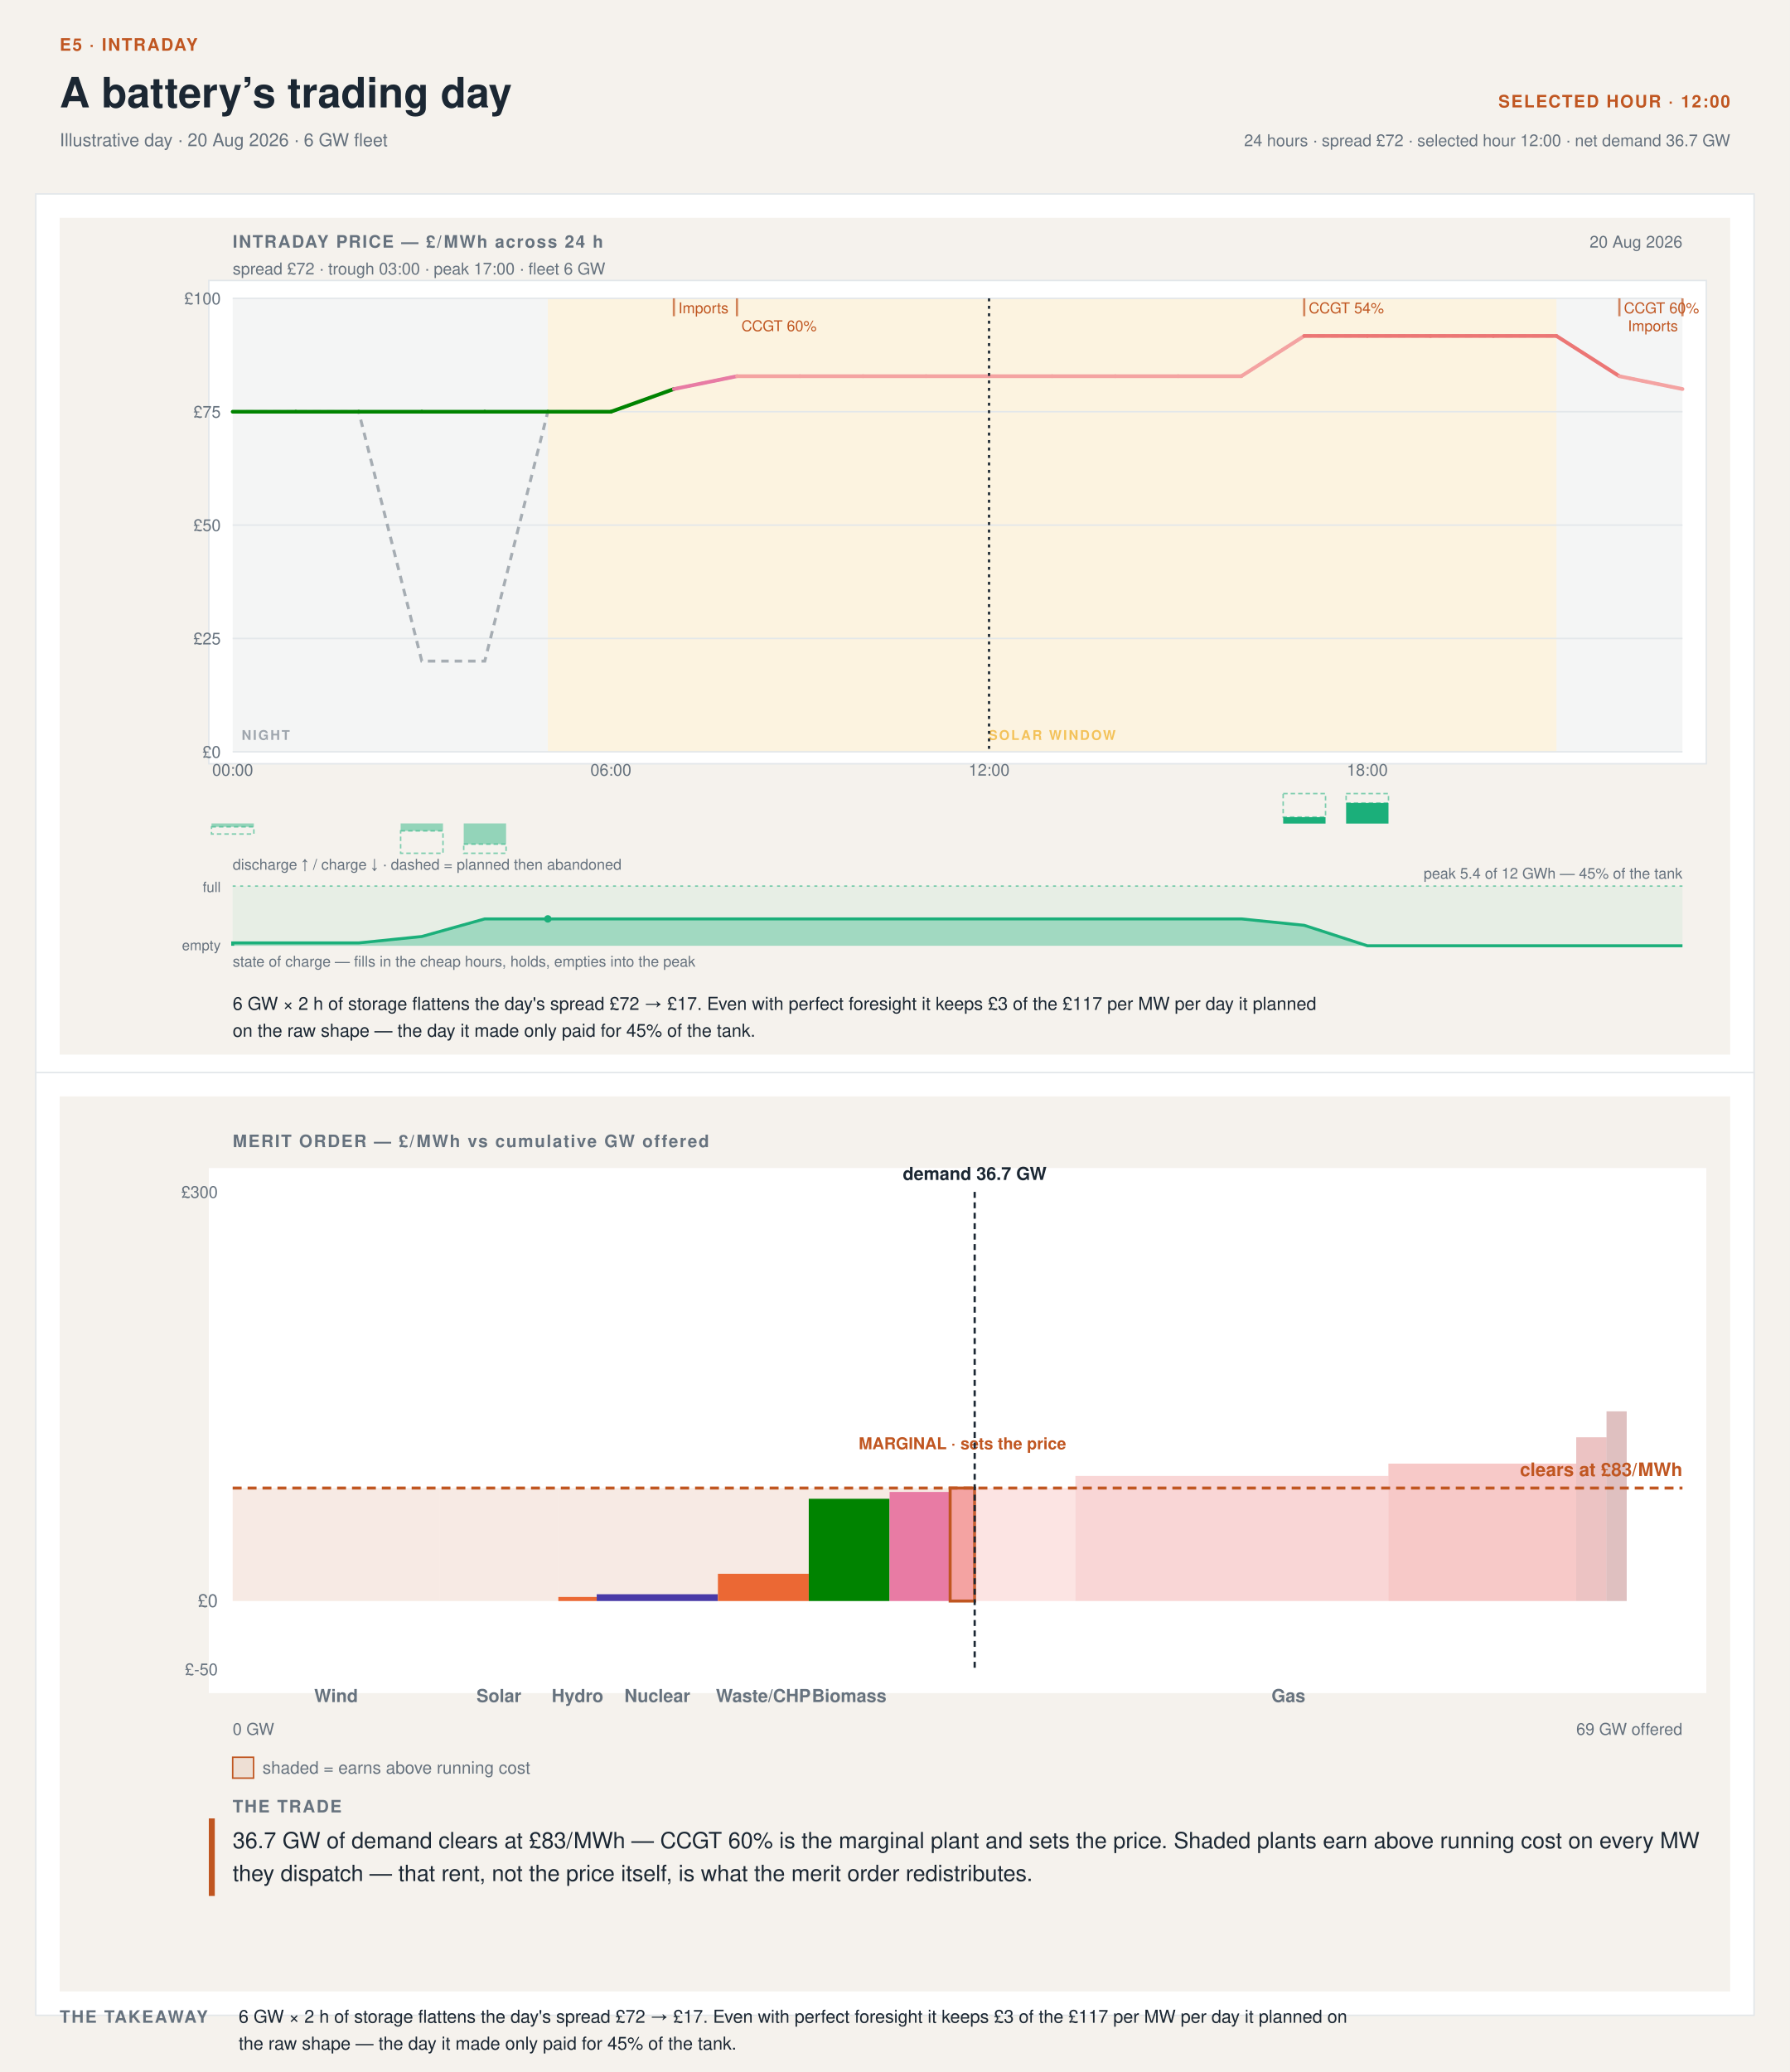
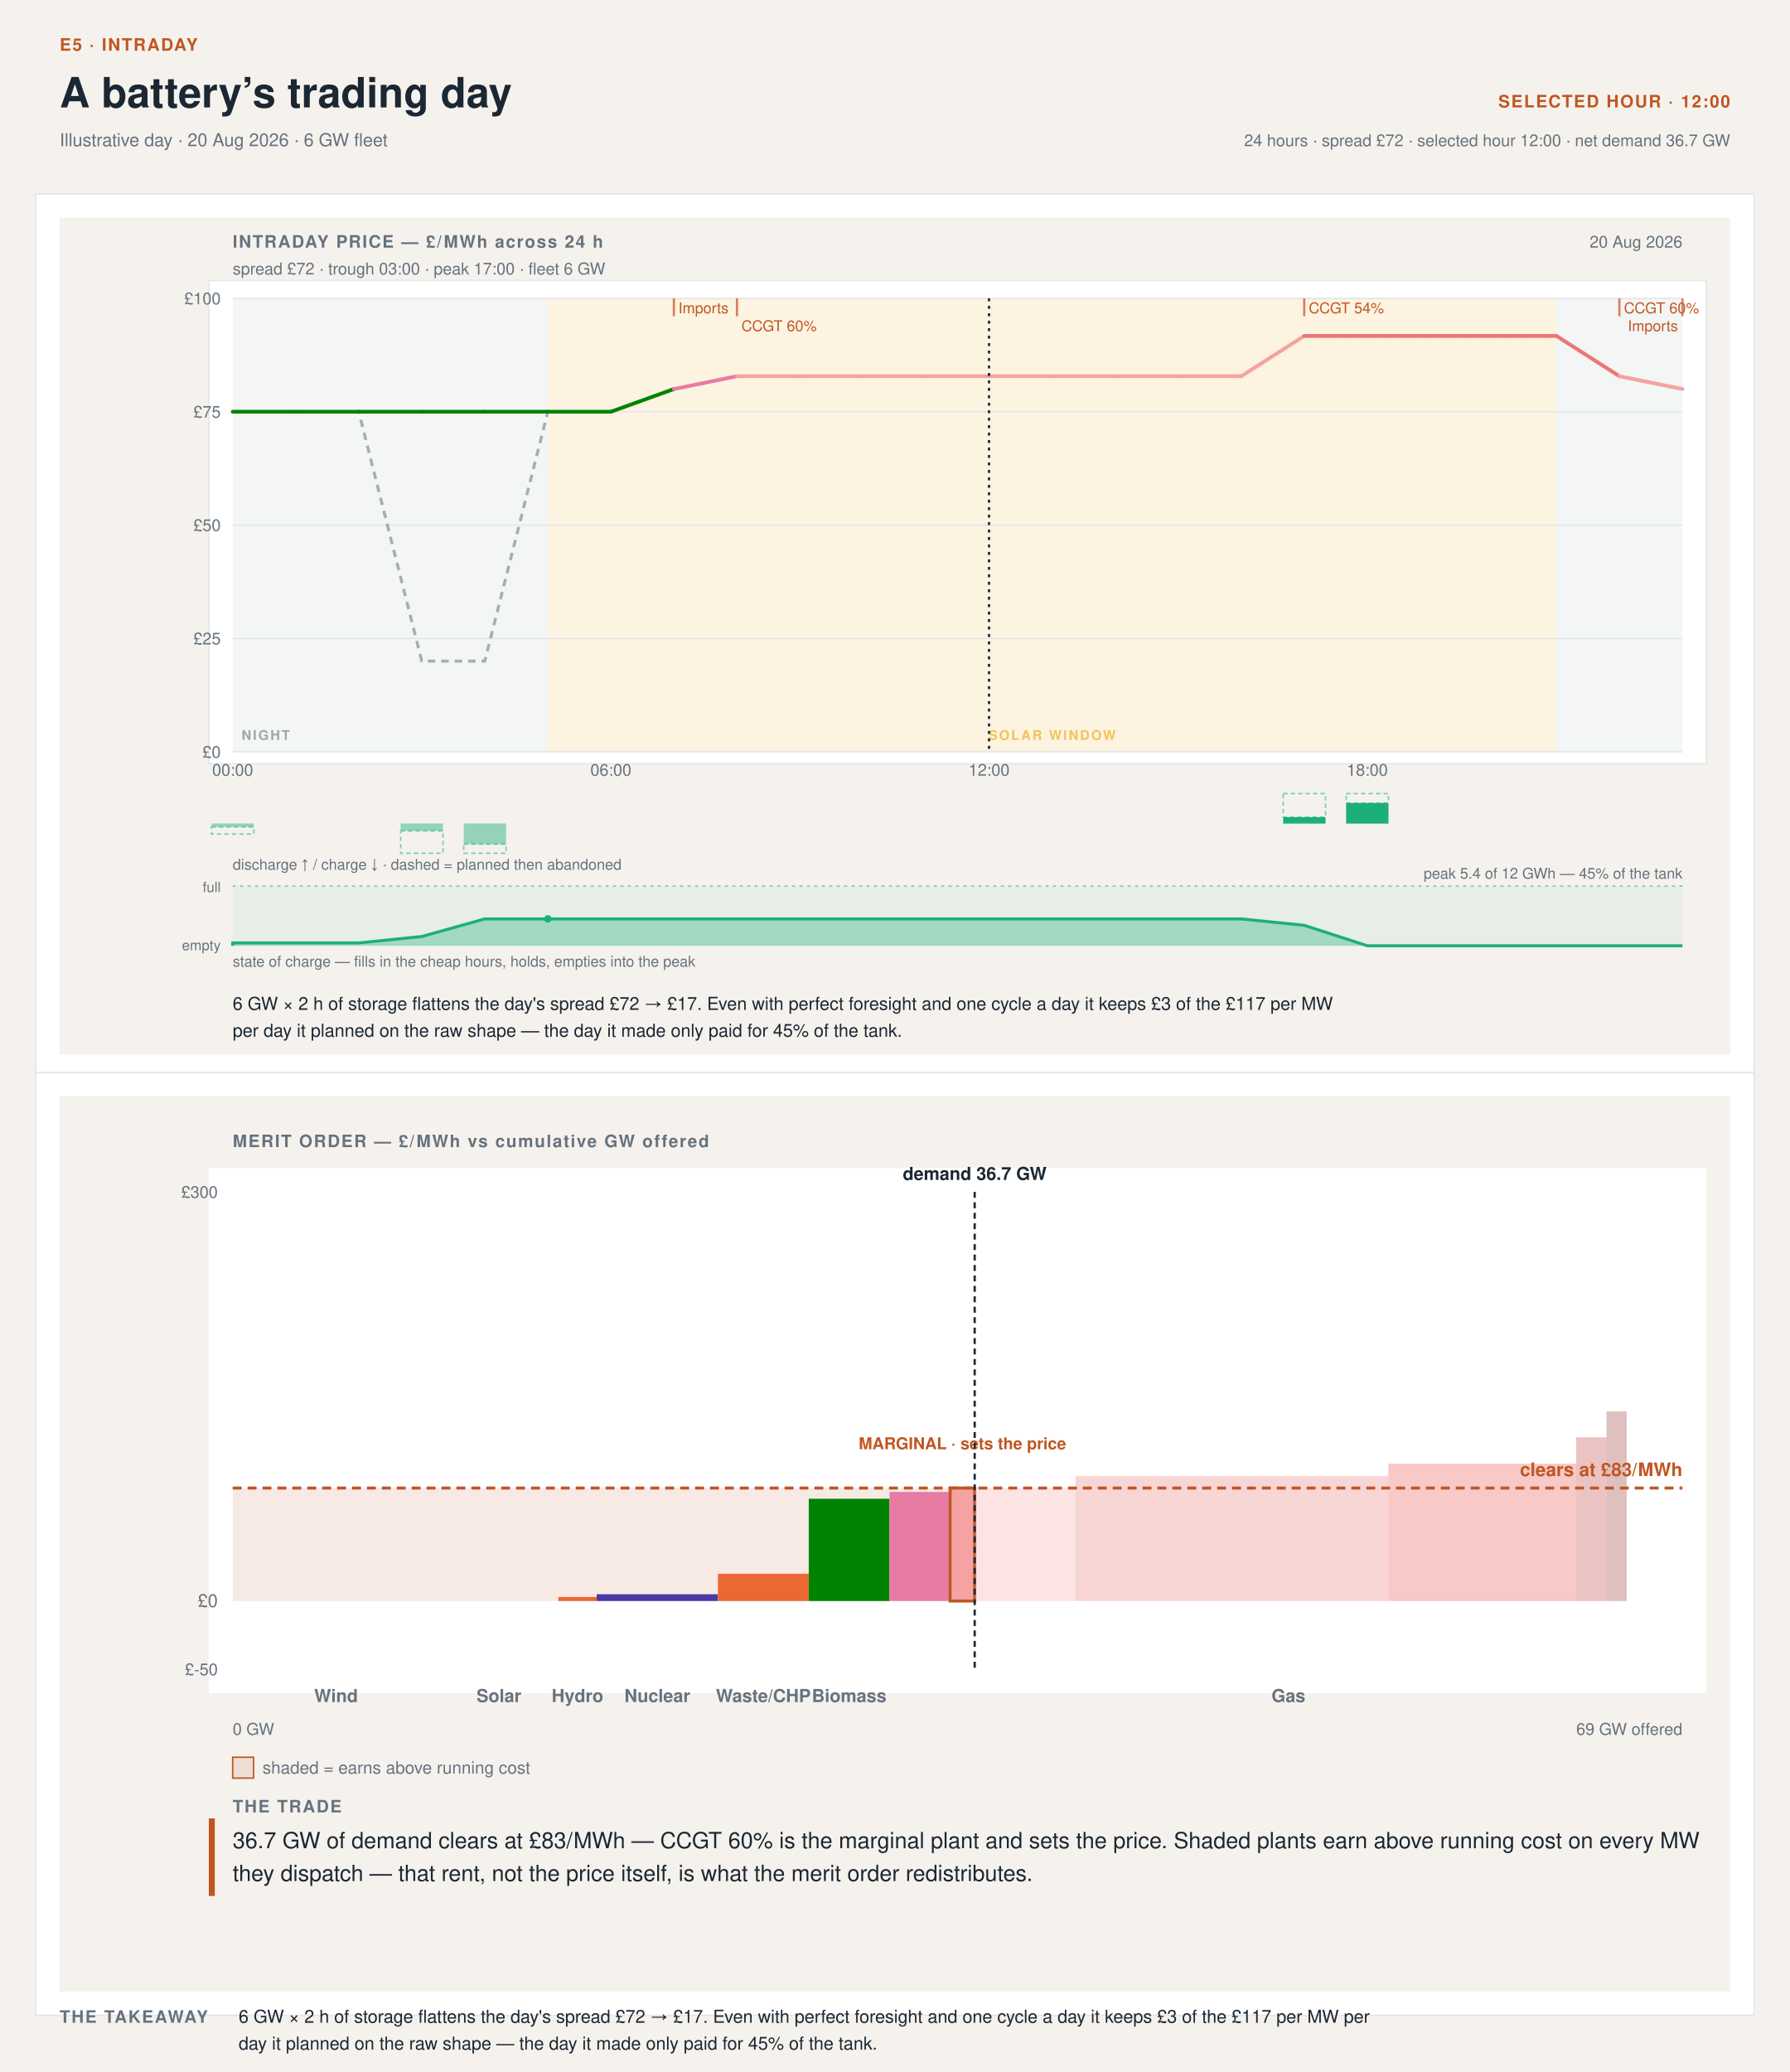
- <svg xmlns="http://www.w3.org/2000/svg" width="1200" height="1389" viewBox="0 0 1200 1389" font-family="'Helvetica Neue',Helvetica,'Segoe UI',Roboto,sans-serif" data-tool="intraday-day-stack" role="img" aria-label="Intraday day and merit-order stack at 12:00. Illustrative day · 20 Aug 2026 · 6 GW fleet. 6 GW × 2 h of storage flattens the day's spread £72 → £17. Even with perfect foresight it keeps £3 of the £117 per MW per day it planned on the raw shape — the day it made only paid for 45% of the tank.">
+ <svg xmlns="http://www.w3.org/2000/svg" width="1200" height="1389" viewBox="0 0 1200 1389" font-family="'Helvetica Neue',Helvetica,'Segoe UI',Roboto,sans-serif" data-tool="intraday-day-stack" role="img" aria-label="Intraday day and merit-order stack at 12:00. Illustrative day · 20 Aug 2026 · 6 GW fleet. 6 GW × 2 h of storage flattens the day's spread £72 → £17. Even with perfect foresight and one cycle a day it keeps £3 of the £117 per MW per day it planned on the raw shape — the day it made only paid for 45% of the tank.">
  <rect width="1200" height="1389" fill="#f5f2ed" />
  <text x="40" y="34" font-size="11.5" font-weight="700" letter-spacing=".08em" fill="#C05621">E5 · INTRADAY</text>
  <text x="40" y="72" font-size="28" font-weight="700" fill="#1b2733">A battery’s trading day</text>
  <text x="40" y="98" font-size="12" fill="#66727e">Illustrative day · 20 Aug 2026 · 6 GW fleet</text>
  <text x="1160" y="72" font-size="11.5" font-weight="700" letter-spacing=".08em" text-anchor="end" fill="#C05621">SELECTED HOUR · 12:00</text>
  <text x="1160" y="98" font-size="11" text-anchor="end" fill="#66727e">24 hours · spread £72 · selected hour 12:00 · net demand 36.7 GW</text>
  <rect x="24" y="130" width="1152" height="593" fill="#ffffff" stroke="#e3e7ea" />
  <rect x="24" y="719" width="1152" height="632" fill="#ffffff" stroke="#e3e7ea" />
  <svg x="40" y="146" width="1120" height="561" viewBox="0 0 1120 561" preserveAspectRatio="xMinYMin meet">
    <rect x="0" y="0" width="1120" height="561" fill="#f5f2ed" />
    <rect x="100" y="42" width="1004" height="324" rx="0" fill="#ffffff" stroke="#e3e7ea" />
    <text x="116" y="20" font-size="11.5" font-weight="700" letter-spacing=".08em" fill="#66727e">INTRADAY PRICE — £/MWh across 24 h</text>
    <text x="1088" y="20" font-size="11" text-anchor="end" fill="#66727e">20 Aug 2026</text>
    <text x="116" y="38" font-size="11" fill="#66727e">spread £72 · trough 03:00 · peak 17:00 · fleet 6 GW</text>
    <rect x="116" y="54" width="211.3" height="304" fill="#66727e12" />
    <rect x="1003.5" y="54" width="84.5" height="304" fill="#66727e12" />
    <rect x="327.3" y="54" width="676.2" height="304" fill="#eda1001F" />
    <g opacity="0.6">
      <text x="122" y="350" font-size="9" font-weight="600" letter-spacing=".12em" fill="#66727e">NIGHT</text>
    </g>
    <g opacity="0.6">
      <text x="665.39" y="350" font-size="9" font-weight="600" letter-spacing=".12em" text-anchor="middle" fill="#eda100">SOLAR WINDOW</text>
    </g>
    <line x1="116" y1="358" x2="1088" y2="358" stroke="#e3e7ea" stroke-width="1" />
    <text x="108" y="362" font-size="11" text-anchor="end" fill="#66727e">£0</text>
    <line x1="116" y1="282" x2="1088" y2="282" stroke="#e3e7ea" stroke-width="1" />
    <text x="108" y="286" font-size="11" text-anchor="end" fill="#66727e">£25</text>
    <line x1="116" y1="206" x2="1088" y2="206" stroke="#e3e7ea" stroke-width="1" />
    <text x="108" y="210" font-size="11" text-anchor="end" fill="#66727e">£50</text>
    <line x1="116" y1="130" x2="1088" y2="130" stroke="#e3e7ea" stroke-width="1" />
    <text x="108" y="134" font-size="11" text-anchor="end" fill="#66727e">£75</text>
    <line x1="116" y1="54" x2="1088" y2="54" stroke="#e3e7ea" stroke-width="1" />
    <text x="108" y="58" font-size="11" text-anchor="end" fill="#66727e">£100</text>
    <text x="116" y="374" font-size="11" text-anchor="middle" fill="#66727e">00:00</text>
    <text x="369.57" y="374" font-size="11" text-anchor="middle" fill="#66727e">06:00</text>
    <text x="623.13" y="374" font-size="11" text-anchor="middle" fill="#66727e">12:00</text>
    <text x="876.7" y="374" font-size="11" text-anchor="middle" fill="#66727e">18:00</text>
    <polyline data-raw-shape="" points="116,130 158.3,130 200.5,130 242.8,297.2 285,297.2 327.3,130 369.6,130 411.8,114.8 454.1,106.2 496.3,106.2 538.6,106.2 580.9,106.2 623.1,106.2 665.4,106.2 707.7,106.2 749.9,106.2 792.2,106.2 834.4,79.2 876.7,79.2 919,79.2 961.2,79.2 1003.5,79.2 1045.7,106.2 1088,114.8" fill="none" stroke="#66727e" stroke-width="2" stroke-dasharray="5 4" opacity="0.55" />
    <g data-flat-shape="">
      <line x1="116" y1="130" x2="158.3" y2="130" stroke="#008300" stroke-width="2.5" stroke-linecap="round" />
      <line x1="158.3" y1="130" x2="200.5" y2="130" stroke="#008300" stroke-width="2.5" stroke-linecap="round" />
      <line x1="200.5" y1="130" x2="242.8" y2="130" stroke="#008300" stroke-width="2.5" stroke-linecap="round" />
      <line x1="242.8" y1="130" x2="285" y2="130" stroke="#008300" stroke-width="2.5" stroke-linecap="round" />
      <line x1="285" y1="130" x2="327.3" y2="130" stroke="#008300" stroke-width="2.5" stroke-linecap="round" />
      <line x1="327.3" y1="130" x2="369.6" y2="130" stroke="#008300" stroke-width="2.5" stroke-linecap="round" />
      <line x1="369.6" y1="130" x2="411.8" y2="114.8" stroke="#008300" stroke-width="2.5" stroke-linecap="round" />
      <line x1="411.8" y1="114.8" x2="454.1" y2="106.2" stroke="#e87ba4" stroke-width="2.5" stroke-linecap="round" />
      <line x1="454.1" y1="106.2" x2="496.3" y2="106.2" stroke="#f4a3a2" stroke-width="2.5" stroke-linecap="round" />
      <line x1="496.3" y1="106.2" x2="538.6" y2="106.2" stroke="#f4a3a2" stroke-width="2.5" stroke-linecap="round" />
      <line x1="538.6" y1="106.2" x2="580.9" y2="106.2" stroke="#f4a3a2" stroke-width="2.5" stroke-linecap="round" />
      <line x1="580.9" y1="106.2" x2="623.1" y2="106.2" stroke="#f4a3a2" stroke-width="2.5" stroke-linecap="round" />
      <line x1="623.1" y1="106.2" x2="665.4" y2="106.2" stroke="#f4a3a2" stroke-width="2.5" stroke-linecap="round" />
      <line x1="665.4" y1="106.2" x2="707.7" y2="106.2" stroke="#f4a3a2" stroke-width="2.5" stroke-linecap="round" />
      <line x1="707.7" y1="106.2" x2="749.9" y2="106.2" stroke="#f4a3a2" stroke-width="2.5" stroke-linecap="round" />
      <line x1="749.9" y1="106.2" x2="792.2" y2="106.2" stroke="#f4a3a2" stroke-width="2.5" stroke-linecap="round" />
      <line x1="792.2" y1="106.2" x2="834.4" y2="79.2" stroke="#f4a3a2" stroke-width="2.5" stroke-linecap="round" />
      <line x1="834.4" y1="79.2" x2="876.7" y2="79.2" stroke="#ec7675" stroke-width="2.5" stroke-linecap="round" />
      <line x1="876.7" y1="79.2" x2="919" y2="79.2" stroke="#ec7675" stroke-width="2.5" stroke-linecap="round" />
      <line x1="919" y1="79.2" x2="961.2" y2="79.2" stroke="#ec7675" stroke-width="2.5" stroke-linecap="round" />
      <line x1="961.2" y1="79.2" x2="1003.5" y2="79.2" stroke="#ec7675" stroke-width="2.5" stroke-linecap="round" />
      <line x1="1003.5" y1="79.2" x2="1045.7" y2="106.2" stroke="#ec7675" stroke-width="2.5" stroke-linecap="round" />
      <line x1="1045.7" y1="106.2" x2="1088" y2="114.8" stroke="#f4a3a2" stroke-width="2.5" stroke-linecap="round" />
    </g>
    <line x1="411.8" y1="54" x2="411.8" y2="66" stroke="#C05621" stroke-width="1.5" opacity="0.7" />
    <text x="414.83" y="64" font-size="10" fill="#C05621">Imports</text>
    <line x1="454.1" y1="54" x2="454.1" y2="66" stroke="#C05621" stroke-width="1.5" opacity="0.7" />
    <text x="457.09" y="76" font-size="10" fill="#C05621">CCGT 60%</text>
    <line x1="834.4" y1="54" x2="834.4" y2="66" stroke="#C05621" stroke-width="1.5" opacity="0.7" />
    <text x="837.43" y="64" font-size="10" fill="#C05621">CCGT 54%</text>
    <line x1="1045.7" y1="54" x2="1045.7" y2="66" stroke="#C05621" stroke-width="1.5" opacity="0.7" />
    <text x="1048.74" y="64" font-size="10" fill="#C05621">CCGT 60%</text>
    <line x1="1088" y1="54" x2="1088" y2="66" stroke="#C05621" stroke-width="1.5" opacity="0.7" />
    <text x="1085" y="76" font-size="10" text-anchor="end" fill="#C05621">Imports</text>
    <rect data-dropped="" x="101.8" y="408.3" width="28.4" height="4.8" fill="none" stroke="#1baf7a" stroke-width="1" stroke-dasharray="3 2" opacity="0.55" />
    <rect data-charge="" x="101.8" y="406" width="28.4" height="2.3" fill="#1baf7a" opacity="0.45" />
    <rect data-dropped="" x="228.6" y="411" width="28.4" height="15" fill="none" stroke="#1baf7a" stroke-width="1" stroke-dasharray="3 2" opacity="0.55" />
    <rect data-charge="" x="228.6" y="406" width="28.4" height="5" fill="#1baf7a" opacity="0.45" />
    <rect data-dropped="" x="270.9" y="419.9" width="28.4" height="6.1" fill="none" stroke="#1baf7a" stroke-width="1" stroke-dasharray="3 2" opacity="0.55" />
    <rect data-charge="" x="270.9" y="406" width="28.4" height="13.9" fill="#1baf7a" opacity="0.45" />
    <rect data-dropped="" x="820.3" y="386" width="28.4" height="15.7" fill="none" stroke="#1baf7a" stroke-width="1" stroke-dasharray="3 2" opacity="0.55" />
    <rect data-discharge="" x="820.3" y="401.8" width="28.4" height="4.3" fill="#1baf7a" />
    <rect data-dropped="" x="862.5" y="386" width="28.4" height="6.3" fill="none" stroke="#1baf7a" stroke-width="1" stroke-dasharray="3 2" opacity="0.55" />
    <rect data-discharge="" x="862.5" y="392.3" width="28.4" height="13.8" fill="#1baf7a" />
    <text x="116" y="437" font-size="10" fill="#66727e">discharge ↑ / charge ↓ · dashed = planned then abandoned</text>
    <rect x="116" y="448" width="972" height="40" fill="#1baf7a" opacity="0.07" />
    <path data-soc="" d="M116,488 L116,488 L116,486.1 L158.3,486.1 L200.5,486.1 L242.8,481.8 L285,470 L327.3,470 L369.6,470 L411.8,470 L454.1,470 L496.3,470 L538.6,470 L580.9,470 L623.1,470 L665.4,470 L707.7,470 L749.9,470 L792.2,470 L834.4,474.3 L876.7,488 L919,488 L961.2,488 L1003.5,488 L1045.7,488 L1088,488 L1088,488 Z" fill="#1baf7a" opacity="0.34" />
    <polyline data-soc-line="" points="116,488 116,486.1 158.3,486.1 200.5,486.1 242.8,481.8 285,470 327.3,470 369.6,470 411.8,470 454.1,470 496.3,470 538.6,470 580.9,470 623.1,470 665.4,470 707.7,470 749.9,470 792.2,470 834.4,474.3 876.7,488 919,488 961.2,488 1003.5,488 1045.7,488 1088,488" fill="none" stroke="#1baf7a" stroke-width="2" />
    <line x1="116" y1="448" x2="1088" y2="448" stroke="#1baf7a" stroke-width="1" stroke-dasharray="2 3" opacity="0.55" />
    <text x="108" y="452" font-size="9.5" text-anchor="end" fill="#66727e">full</text>
    <text x="108" y="491" font-size="9.5" text-anchor="end" fill="#66727e">empty</text>
    <circle cx="327.3" cy="470" r="2.5" fill="#1baf7a" />
    <text x="1088" y="443" font-size="10" text-anchor="end" fill="#66727e">peak 5.4 of 12 GWh — 45% of the tank</text>
    <text x="116" y="502" font-size="10" fill="#66727e">state of charge — fills in the cheap hours, holds, empties into the peak</text>
    <line data-cursor="12" x1="623.1" y1="54" x2="623.1" y2="358" stroke="#1b2733" stroke-width="1.5" stroke-dasharray="2 3" />
    <g data-verdict="">
-       <text x="116" y="531" font-size="12" fill="#1b2733">6 GW × 2 h of storage flattens the day's spread £72 → £17. Even with perfect foresight it keeps £3 of the £117 per MW per day it planned</text>
-       <text x="116" y="549" font-size="12" fill="#1b2733">on the raw shape — the day it made only paid for 45% of the tank.</text>
+       <text x="116" y="531" font-size="12" fill="#1b2733">6 GW × 2 h of storage flattens the day's spread £72 → £17. Even with perfect foresight and one cycle a day it keeps £3 of the £117 per MW</text>
+       <text x="116" y="549" font-size="12" fill="#1b2733">per day it planned on the raw shape — the day it made only paid for 45% of the tank.</text>
    </g>
  </svg>
  <svg x="40" y="735" width="1120" height="600" viewBox="0 0 1120 600" preserveAspectRatio="xMinYMin meet">
    <defs>
      <pattern id="mo-hatch" width="6" height="6" patternUnits="userSpaceOnUse" patternTransform="rotate(45)">
        <line x1="0" y1="0" x2="0" y2="6" stroke="#ffffff" stroke-width="1.6" opacity="0.55" />
      </pattern>
      <pattern id="mo-dots" width="6" height="6" patternUnits="userSpaceOnUse">
        <circle cx="3" cy="3" r="1.15" fill="#ffffff" opacity="0.6" />
      </pattern>
      <pattern id="mo-cross" width="7" height="7" patternUnits="userSpaceOnUse">
        <path d="M0 0 L7 7 M7 0 L0 7" stroke="#ffffff" stroke-width="1" opacity="0.5" />
      </pattern>
    </defs>
    <rect width="1120" height="600" fill="#f5f2ed" />
    <text x="116" y="34" font-size="11.5" font-weight="700" letter-spacing=".08em" fill="#66727e">MERIT ORDER — £/MWh vs cumulative GW offered</text>
    <rect x="100" y="48" width="1004" height="352" rx="0" fill="#ffffff" stroke="undefined" />
    <g data-plant="Wind" tabindex="0" role="button" aria-label="Wind — £0/MWh, 10.2 GW dispatched">
      <rect x="116" y="338.29" width="138.65" height="0" fill="#2a78d6" />
      <rect class="rent" x="116" y="262.54" width="138.65" height="75.74" fill="#C056211F" />
    </g>
    <g data-plant="Solar" tabindex="0" role="button" aria-label="Solar — £0/MWh, 5.9 GW dispatched">
      <rect x="254.65" y="338.29" width="79.68" height="0" fill="#eda100" />
      <rect class="rent" x="254.65" y="262.54" width="79.68" height="75.74" fill="#C056211F" />
    </g>
    <g data-plant="Hydro" tabindex="0" role="button" aria-label="Hydro — £3/MWh, 1.9 GW dispatched">
      <rect x="334.33" y="335.54" width="25.73" height="2.74" fill="#eb6834" />
      <rect class="rent" x="334.33" y="262.54" width="25.73" height="73" fill="#C056211F" />
    </g>
    <g data-plant="Nuclear" tabindex="0" role="button" aria-label="Nuclear — £5/MWh, 6 GW dispatched">
      <rect x="360.06" y="333.71" width="81.24" height="4.57" fill="#4a3aa7" />
      <rect class="rent" x="360.06" y="262.54" width="81.24" height="71.17" fill="#C056211F" />
    </g>
    <g data-plant="Waste/CHP" tabindex="0" role="button" aria-label="Waste/CHP — £20/MWh, 4.5 GW dispatched">
      <rect x="441.3" y="320" width="60.93" height="18.29" fill="#eb6834" />
      <rect class="rent" x="441.3" y="262.54" width="60.93" height="57.46" fill="#C056211F" />
    </g>
    <g data-plant="Biomass" tabindex="0" role="button" aria-label="Biomass — £75/MWh, 4 GW dispatched">
      <rect x="502.23" y="269.71" width="54.16" height="68.57" fill="#008300" />
      <rect class="rent" x="502.23" y="262.54" width="54.16" height="7.17" fill="#C056211F" />
    </g>
    <g data-plant="Imports" tabindex="0" role="button" aria-label="Imports — £80/MWh, 3 GW dispatched">
      <rect x="556.39" y="265.14" width="40.62" height="73.14" fill="#e87ba4" />
      <rect class="rent" x="556.39" y="262.54" width="40.62" height="2.6" fill="#C056211F" />
    </g>
    <g data-plant="CCGT 60%" tabindex="0" role="button" aria-label="CCGT 60% — £83/MWh, 1.2 GW dispatched">
      <rect x="597.02" y="262.54" width="16.46" height="75.74" fill="#f4a3a2" stroke="#C05621" stroke-width="2" />
      <rect x="613.47" y="262.54" width="67.49" height="75.74" fill="#f4a3a2" opacity="0.3" />
      <text x="605.24" y="236.54" font-size="11" font-weight="700" text-anchor="middle" stroke="#ffffff" stroke-width="3" stroke-linejoin="round" paint-order="stroke" fill="#C05621">MARGINAL · sets the price</text>
    </g>
    <g data-plant="CCGT 54%" tabindex="0" role="button" aria-label="CCGT 54% — £92/MWh, 0 GW dispatched">
      <rect x="680.97" y="254.43" width="209.87" height="83.85" fill="#ec7675" opacity="0.3" />
    </g>
    <g data-plant="CCGT 49%" tabindex="0" role="button" aria-label="CCGT 49% — £101/MWh, 0 GW dispatched">
      <rect x="890.84" y="246.15" width="125.92" height="92.13" fill="#e34948" opacity="0.3" />
    </g>
    <g data-plant="OCGT 42%" tabindex="0" role="button" aria-label="OCGT 42% — £120/MWh, 0 GW dispatched">
      <rect x="1016.76" y="228.51" width="20.31" height="109.77" fill="#bf3636" opacity="0.3" />
    </g>
    <g data-plant="OCGT 36%" tabindex="0" role="button" aria-label="OCGT 36% — £139/MWh, 0 GW dispatched">
      <rect x="1037.08" y="211.13" width="13.54" height="127.15" fill="#932a2d" opacity="0.3" />
    </g>
    <line class="zero-line" x1="116" y1="338.29" x2="1088" y2="338.29" stroke="undefined" stroke-width="1.5" />
    <text x="106" y="342.29" font-size="12" text-anchor="end" fill="#66727e">£0</text>
    <text x="106" y="68" font-size="11" text-anchor="end" fill="#66727e">£300</text>
    <text x="106" y="388" font-size="11" text-anchor="end" fill="#66727e">£-50</text>
    <text x="185.33" y="406" font-size="12" font-weight="600" text-anchor="middle" fill="#66727e">Wind</text>
    <text x="294.49" y="406" font-size="12" font-weight="600" text-anchor="middle" fill="#66727e">Solar</text>
    <text x="347.2" y="406" font-size="12" font-weight="600" text-anchor="middle" fill="#66727e">Hydro</text>
    <text x="400.68" y="406" font-size="12" font-weight="600" text-anchor="middle" fill="#66727e">Nuclear</text>
    <text x="471.77" y="406" font-size="12" font-weight="600" text-anchor="middle" fill="#66727e">Waste/CHP</text>
    <text x="529.31" y="406" font-size="12" font-weight="600" text-anchor="middle" fill="#66727e">Biomass</text>
    <text x="823.82" y="406" font-size="12" font-weight="600" text-anchor="middle" fill="#66727e">Gas</text>
    <line class="clearing-line" x1="116" y1="262.54" x2="1088" y2="262.54" stroke="#C05621" stroke-width="2" stroke-dasharray="6 4" />
    <text x="1088" y="254.54" font-size="12.5" font-weight="700" text-anchor="end" fill="#C05621">clears at £83/MWh</text>
    <line class="demand-line" x1="613.47" y1="64" x2="613.47" y2="384" stroke="#1b2733" stroke-width="1.5" stroke-dasharray="4 3" />
    <text x="613.47" y="56" font-size="12" font-weight="600" text-anchor="middle" fill="#1b2733">demand 36.7 GW</text>
    <text x="116" y="428" font-size="11" fill="#66727e">0 GW</text>
    <text x="1088" y="428" font-size="11" text-anchor="end" fill="#66727e">69 GW offered</text>
    <rect x="116" y="443" width="14" height="14" fill="#C056211F" stroke="#C05621" />
    <text x="136" y="454" font-size="11.5" fill="#66727e">shaded = earns above running cost</text>
    <rect x="100" y="484" width="4" height="52" fill="#C05621" />
    <text x="116" y="480" font-size="11.5" font-weight="700" letter-spacing=".08em" fill="#66727e">THE TRADE</text>
    <text x="116" y="504" font-size="15" fill="#1b2733">36.7 GW of demand clears at £83/MWh — CCGT 60% is the marginal plant and sets the price. Shaded plants earn above running cost on every MW</text>
    <text x="116" y="526" font-size="15" fill="#1b2733">they dispatch — that rent, not the price itself, is what the merit order redistributes.</text>
  </svg>
  <text x="40" y="1356" font-size="11.5" font-weight="700" letter-spacing=".08em" fill="#66727e">THE TAKEAWAY</text>
-   <text x="160" y="1356" font-size="12" fill="#1b2733">6 GW × 2 h of storage flattens the day's spread £72 → £17. Even with perfect foresight it keeps £3 of the £117 per MW per day it planned on</text>
-   <text x="160" y="1374" font-size="12" fill="#1b2733">the raw shape — the day it made only paid for 45% of the tank.</text>
+   <text x="160" y="1356" font-size="12" fill="#1b2733">6 GW × 2 h of storage flattens the day's spread £72 → £17. Even with perfect foresight and one cycle a day it keeps £3 of the £117 per MW per</text>
+   <text x="160" y="1374" font-size="12" fill="#1b2733">day it planned on the raw shape — the day it made only paid for 45% of the tank.</text>
</svg>
